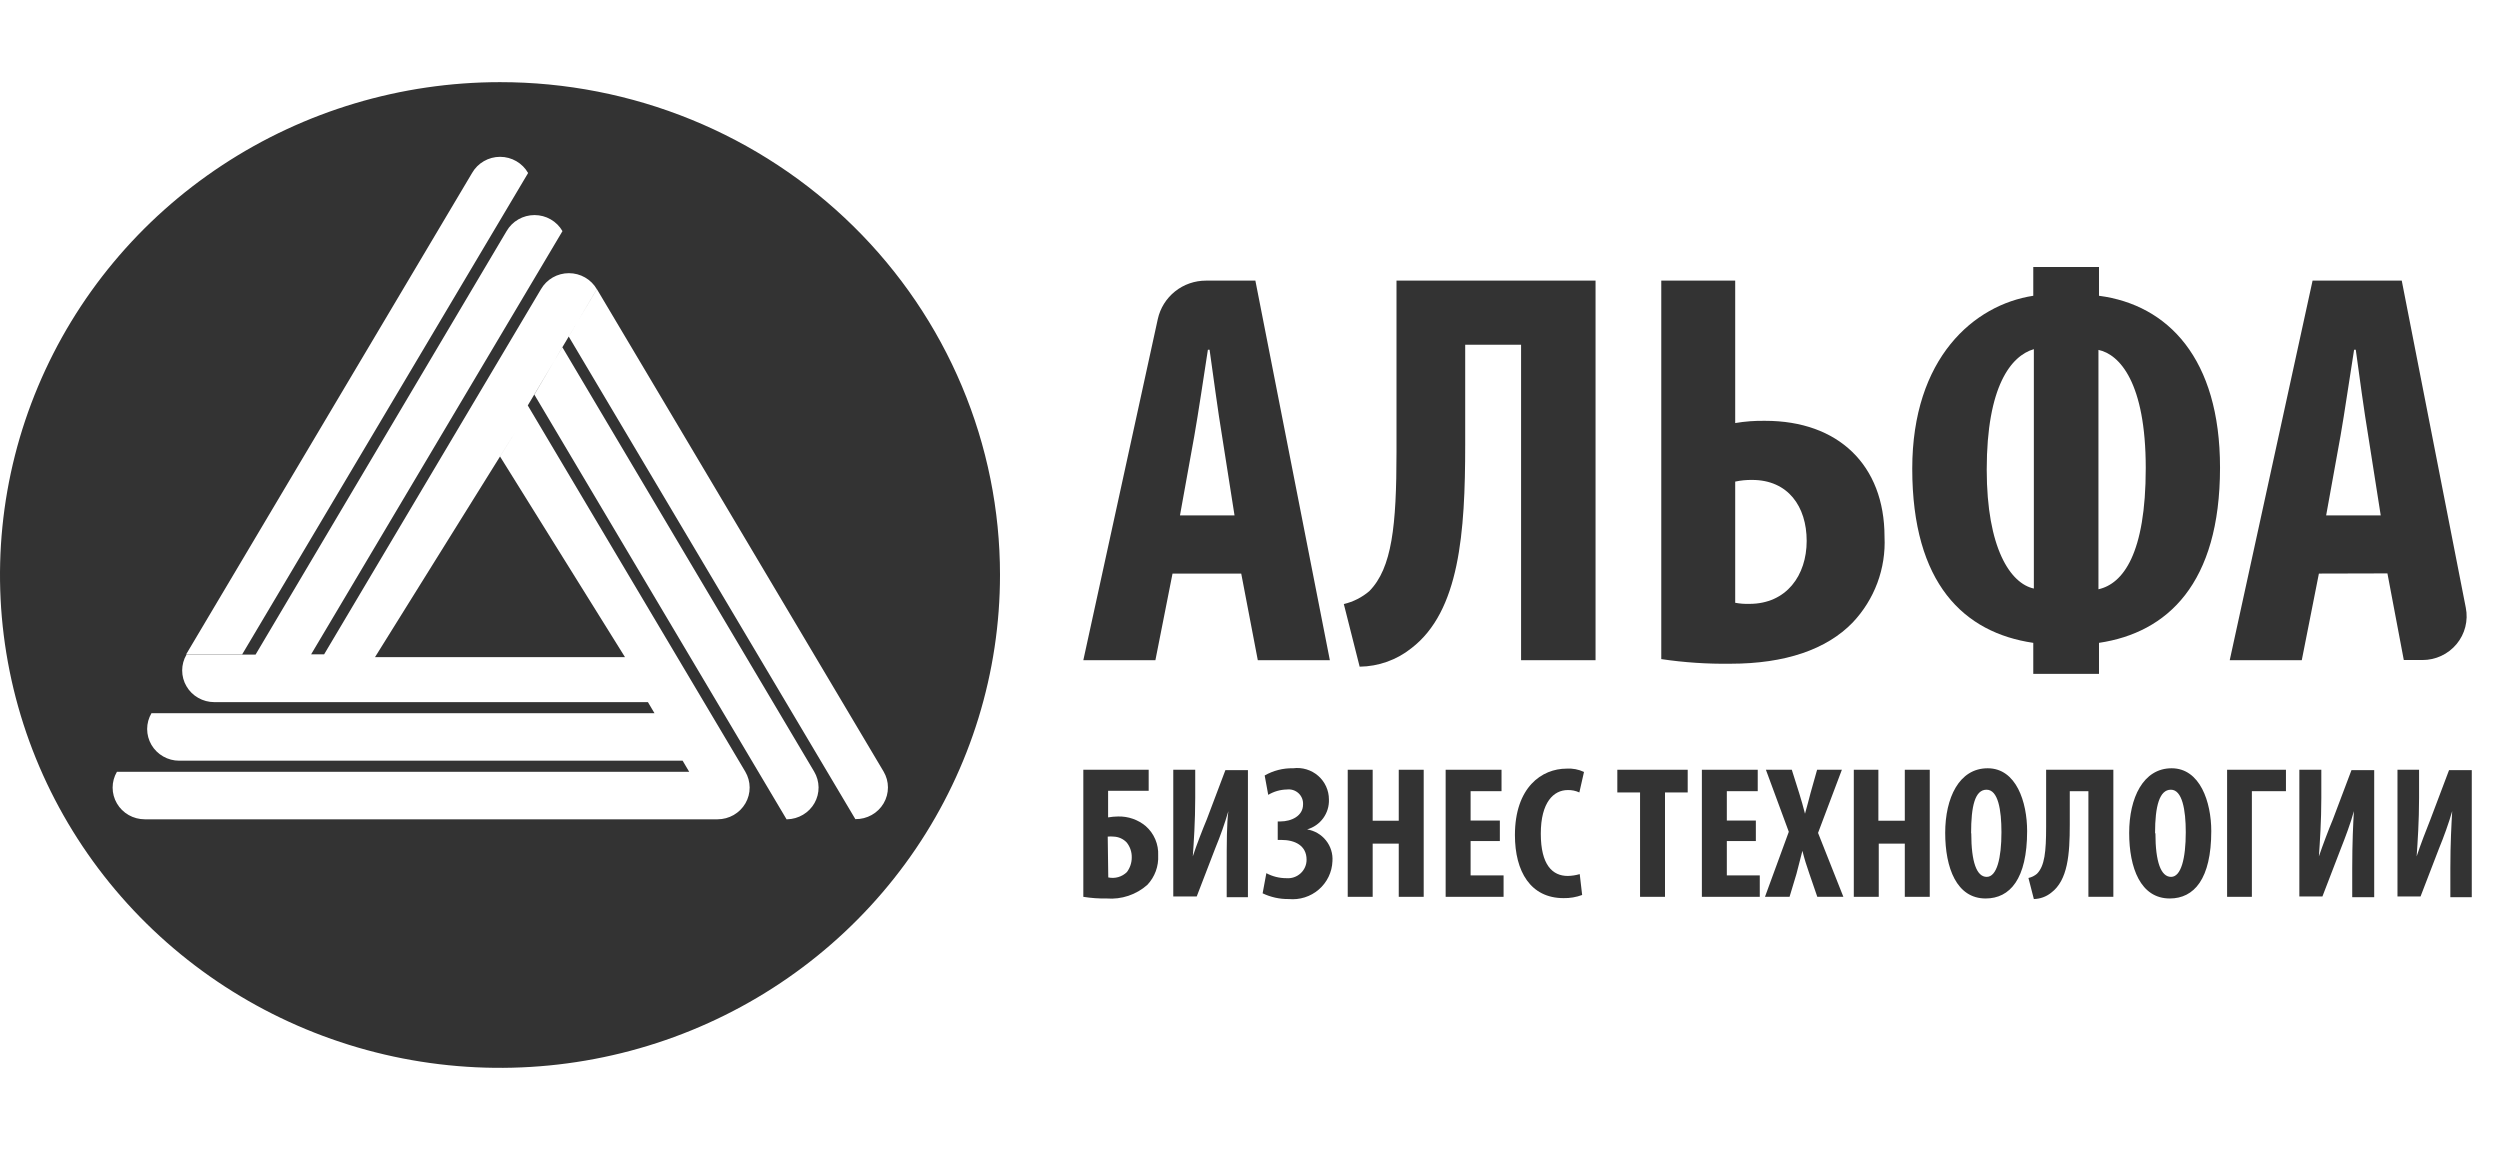
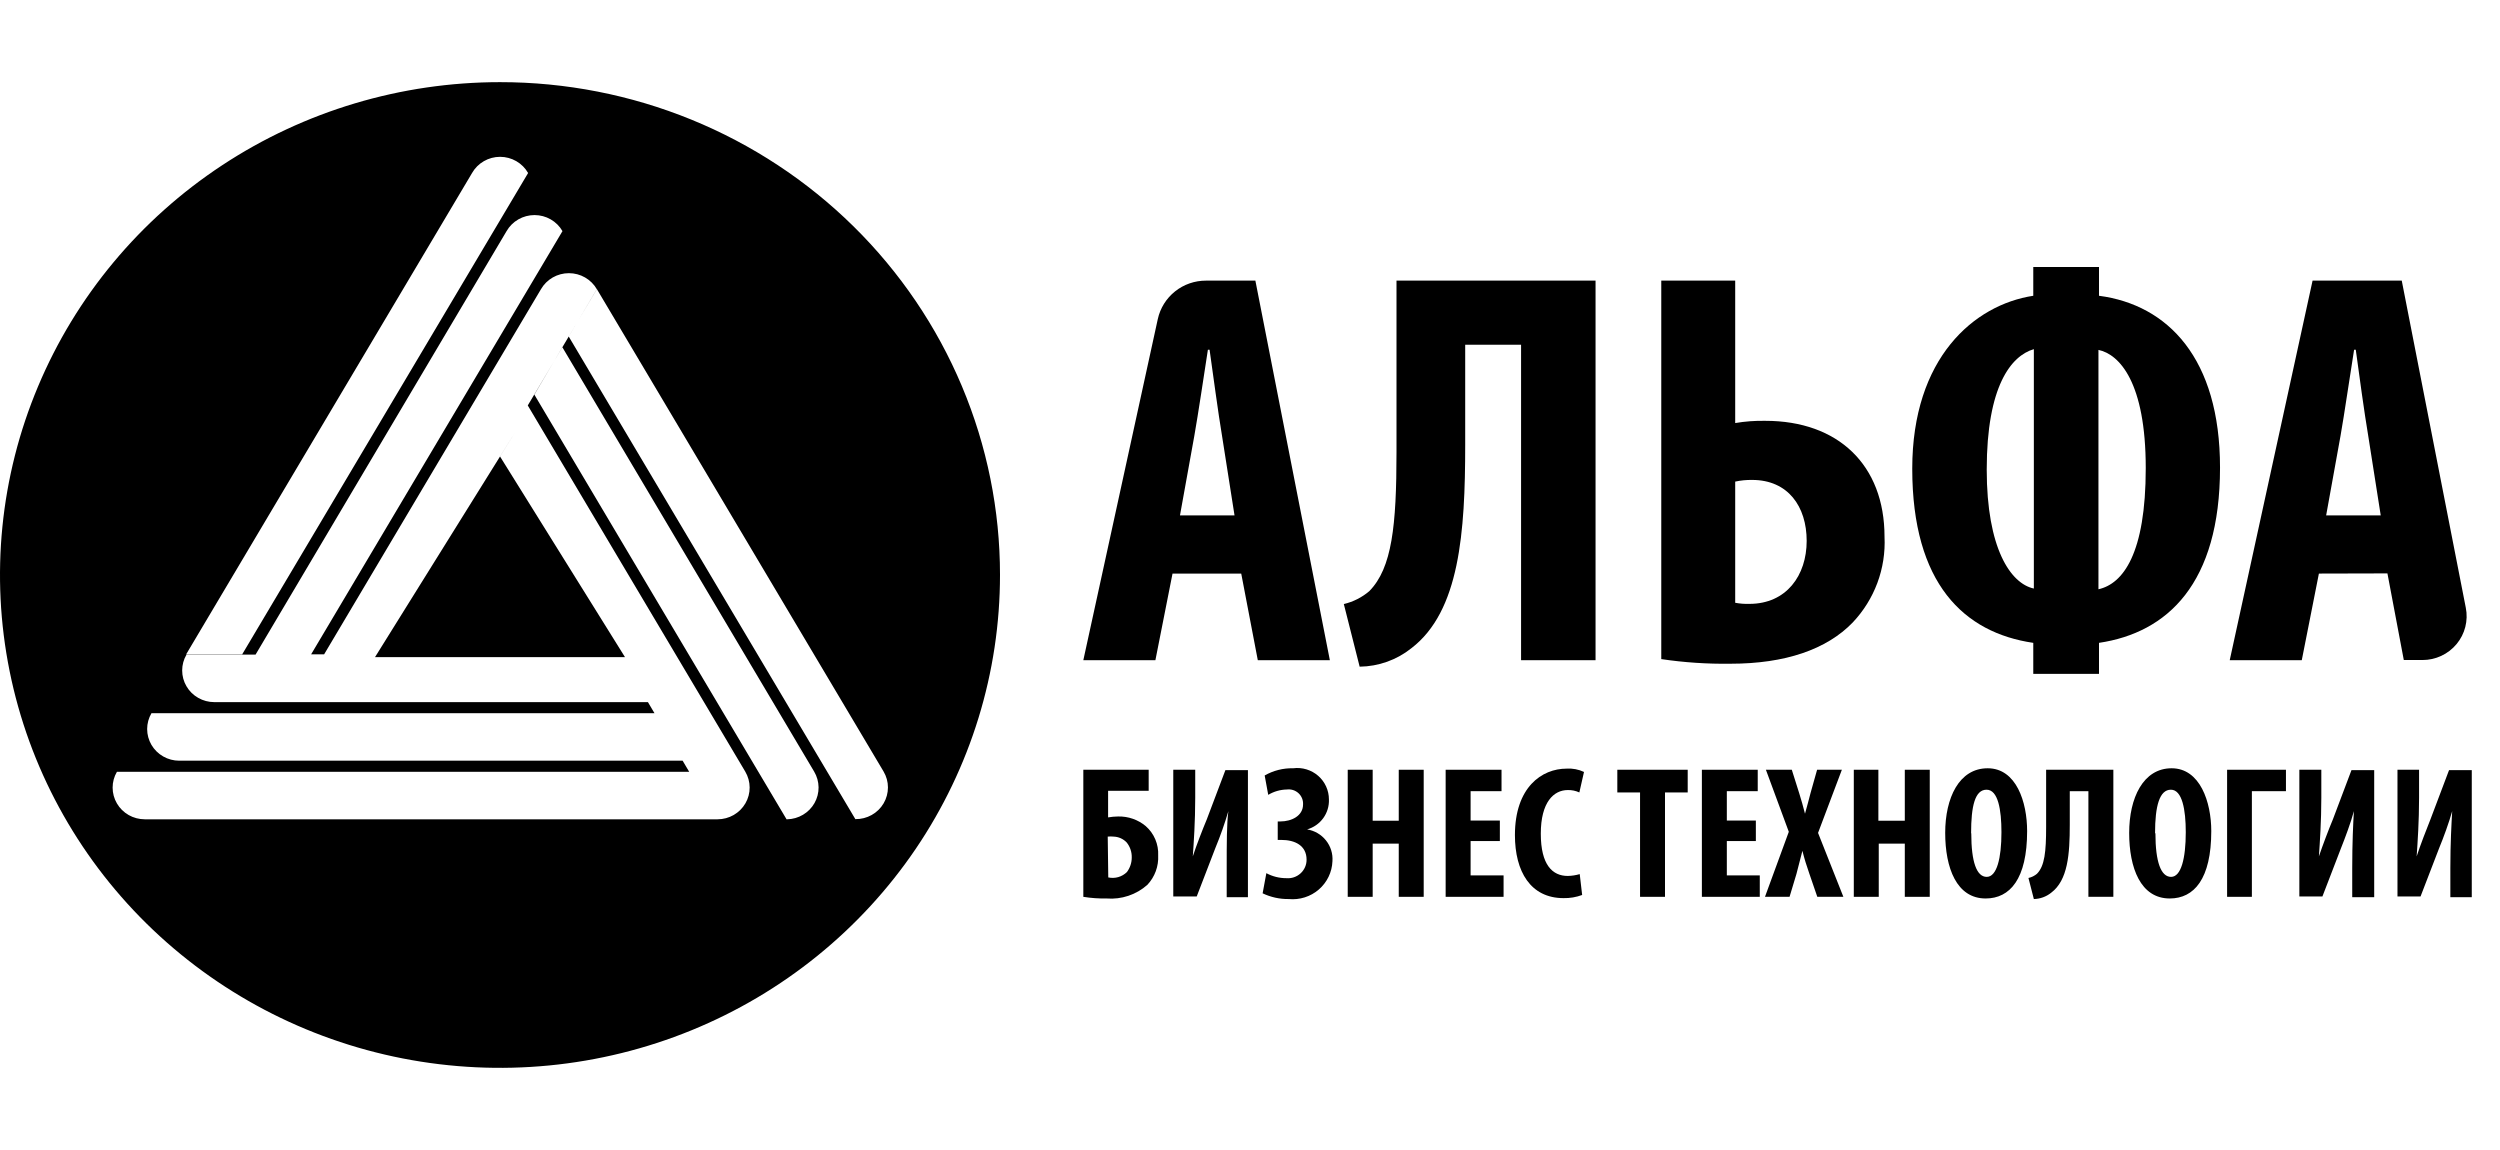
- <svg xmlns="http://www.w3.org/2000/svg" width="100" height="46" viewBox="0 0 100 46" fill="none">
-   <path d="M20.63 17.25L15 26.286H25L20 18.258L20.63 17.25Z" fill="#333333" />
-   <path d="M20 3.286C16.044 3.286 12.177 4.442 8.888 6.609C5.599 8.775 3.035 11.854 1.522 15.457C0.008 19.06 -0.387 23.024 0.385 26.848C1.157 30.673 3.062 34.185 5.86 36.942C8.658 39.699 12.222 41.576 16.102 42.336C19.982 43.096 24.004 42.705 27.658 41.212C31.312 39.719 34.436 37.191 36.633 33.948C38.829 30.705 40.001 26.893 40 22.994C40 20.405 39.483 17.842 38.477 15.45C37.472 13.059 35.999 10.886 34.142 9.056C32.285 7.226 30.08 5.774 27.653 4.784C25.227 3.794 22.626 3.285 20 3.286ZM18.882 6.921C18.994 6.724 19.156 6.561 19.354 6.447C19.55 6.333 19.775 6.273 20.003 6.273C20.232 6.273 20.456 6.333 20.653 6.447C20.85 6.561 21.013 6.724 21.124 6.921L9.688 26.173H7.446L18.882 6.921ZM28.705 32.772L28.307 32.107L28.705 32.772H5.789C5.563 32.771 5.342 32.713 5.147 32.602C4.951 32.49 4.789 32.33 4.677 32.138C4.564 31.945 4.505 31.727 4.505 31.505C4.505 31.282 4.564 31.064 4.677 30.872H27.568L27.305 30.428H7.17C6.944 30.428 6.723 30.37 6.528 30.258C6.333 30.147 6.171 29.987 6.058 29.795C5.946 29.602 5.886 29.384 5.886 29.162C5.886 28.939 5.946 28.721 6.058 28.529H26.18L25.917 28.085H8.571C8.345 28.085 8.124 28.026 7.929 27.915C7.733 27.804 7.571 27.644 7.459 27.451C7.346 27.259 7.287 27.041 7.287 26.818C7.287 26.596 7.346 26.378 7.459 26.185H10.222L20.263 9.245C20.375 9.05 20.538 8.888 20.734 8.775C20.931 8.662 21.154 8.603 21.381 8.603C21.609 8.603 21.832 8.662 22.028 8.775C22.225 8.888 22.387 9.05 22.499 9.245L12.445 26.173H12.965L21.638 11.569C21.75 11.374 21.913 11.212 22.109 11.099C22.306 10.986 22.529 10.927 22.756 10.927C22.983 10.927 23.207 10.986 23.403 11.099C23.599 11.212 23.762 11.374 23.874 11.569L21.111 16.218L29.811 30.865C29.924 31.058 29.985 31.276 29.986 31.499C29.988 31.721 29.929 31.94 29.817 32.133C29.705 32.327 29.543 32.487 29.348 32.6C29.153 32.712 28.931 32.771 28.705 32.772ZM31.462 32.772L21.375 15.787L22.493 13.887L32.567 30.865C32.68 31.056 32.74 31.272 32.743 31.492C32.745 31.713 32.689 31.93 32.58 32.123C32.471 32.315 32.313 32.476 32.121 32.59C31.929 32.704 31.711 32.767 31.487 32.772H31.462ZM34.218 32.772L22.75 13.463L23.874 11.563L35.342 30.859C35.457 31.053 35.518 31.273 35.518 31.497C35.518 31.721 35.458 31.942 35.344 32.135C35.23 32.329 35.065 32.49 34.867 32.6C34.669 32.711 34.445 32.768 34.218 32.765V32.772Z" fill="#333333" />
-   <path d="M46.901 22.943L46.216 26.408H43.333L46.312 12.762C46.408 12.325 46.652 11.935 47.003 11.655C47.354 11.375 47.791 11.224 48.241 11.225H50.215L53.194 26.408H50.312L49.649 22.943H46.901ZM49.381 20.616L48.882 17.439C48.725 16.508 48.524 14.979 48.383 13.989H48.316C48.159 15.001 47.928 16.56 47.772 17.439L47.199 20.616H49.381Z" fill="#333333" />
-   <path d="M63.822 11.225V26.408H60.843V13.789H58.608V17.801C58.608 21.296 58.385 24.451 56.456 25.928C55.869 26.398 55.14 26.658 54.386 26.667L53.753 24.162C54.13 24.073 54.479 23.896 54.773 23.645C55.681 22.722 55.86 21.03 55.86 18.082V11.225H63.822Z" fill="#333333" />
-   <path d="M69.408 11.225V16.922C69.806 16.855 70.21 16.825 70.614 16.833C73.519 16.833 75.381 18.591 75.381 21.473C75.411 22.1 75.314 22.727 75.095 23.316C74.876 23.904 74.54 24.444 74.107 24.901C73.064 25.98 71.404 26.549 69.221 26.549C68.294 26.562 67.368 26.5 66.451 26.364V11.225H69.408ZM69.408 24.111C69.594 24.146 69.784 24.161 69.974 24.155C71.463 24.155 72.267 23.01 72.267 21.636C72.267 20.261 71.523 19.197 70.085 19.197C69.858 19.194 69.63 19.216 69.408 19.264V24.111Z" fill="#333333" />
-   <path d="M83.96 10.679V11.831C86.716 12.193 88.801 14.336 88.801 18.702C88.801 23.35 86.694 25.308 83.96 25.714V26.955H81.331V25.714C78.561 25.308 76.49 23.35 76.49 18.747C76.49 14.314 78.963 12.193 81.331 11.831V10.679H83.96ZM81.354 13.966C80.445 14.232 79.469 15.444 79.469 18.784C79.469 21.938 80.423 23.342 81.354 23.542V13.966ZM83.938 23.571C84.921 23.35 85.83 22.153 85.83 18.724C85.83 15.296 84.779 14.173 83.938 13.996V23.571Z" fill="#333333" />
-   <path d="M92.756 22.943L92.071 26.408H89.189L92.503 11.225H96.07L98.632 24.31C98.683 24.564 98.676 24.826 98.612 25.078C98.549 25.329 98.429 25.563 98.263 25.763C98.097 25.963 97.889 26.124 97.652 26.234C97.416 26.345 97.158 26.402 96.897 26.401H96.152L95.497 22.936L92.756 22.943ZM95.229 20.616L94.73 17.439C94.573 16.508 94.365 14.979 94.231 13.989H94.164C94 15.001 93.776 16.56 93.62 17.439L93.046 20.616H95.229Z" fill="#333333" />
-   <path d="M45.947 30.79V31.632H44.324V32.696C44.457 32.673 44.591 32.66 44.726 32.659C45.128 32.65 45.52 32.786 45.828 33.043C45.995 33.19 46.126 33.371 46.212 33.574C46.298 33.778 46.338 33.998 46.327 34.218C46.338 34.432 46.305 34.647 46.231 34.849C46.157 35.05 46.043 35.235 45.895 35.393C45.675 35.589 45.417 35.738 45.136 35.832C44.856 35.926 44.559 35.963 44.264 35.939C43.953 35.945 43.641 35.923 43.333 35.873V30.79H45.947ZM44.331 35.097C44.464 35.126 44.601 35.121 44.731 35.084C44.861 35.047 44.98 34.977 45.076 34.883C45.204 34.712 45.272 34.505 45.27 34.292C45.274 34.078 45.203 33.869 45.069 33.701C45.001 33.628 44.919 33.57 44.828 33.529C44.738 33.489 44.639 33.467 44.54 33.464C44.463 33.456 44.386 33.456 44.309 33.464L44.331 35.097Z" fill="#333333" />
-   <path d="M47.809 30.79V31.913C47.809 32.851 47.75 33.723 47.712 34.255C47.854 33.819 48.115 33.147 48.271 32.777L49.016 30.805H49.917V35.888H49.068V34.728C49.068 33.708 49.068 32.955 49.135 32.445C48.988 32.946 48.814 33.439 48.614 33.922L47.869 35.858H46.931V30.79H47.809Z" fill="#333333" />
-   <path d="M50.587 31.019C50.934 30.821 51.328 30.721 51.727 30.731C51.906 30.707 52.087 30.723 52.26 30.775C52.432 30.827 52.592 30.915 52.727 31.033C52.863 31.151 52.971 31.297 53.045 31.46C53.119 31.623 53.157 31.8 53.157 31.979C53.167 32.247 53.087 32.51 52.929 32.727C52.771 32.944 52.545 33.102 52.285 33.176C52.583 33.225 52.852 33.382 53.039 33.617C53.227 33.852 53.319 34.148 53.298 34.447C53.29 34.663 53.238 34.874 53.144 35.069C53.05 35.264 52.917 35.438 52.753 35.58C52.589 35.722 52.398 35.829 52.191 35.894C51.983 35.96 51.765 35.983 51.548 35.962C51.187 35.967 50.83 35.888 50.505 35.733L50.654 34.927C50.899 35.059 51.173 35.127 51.451 35.127C51.555 35.136 51.659 35.124 51.757 35.091C51.855 35.058 51.945 35.005 52.022 34.935C52.098 34.866 52.159 34.781 52.201 34.687C52.242 34.593 52.264 34.491 52.263 34.388C52.263 33.819 51.794 33.597 51.258 33.597H51.109V32.858H51.213C51.66 32.858 52.122 32.637 52.122 32.179C52.127 32.095 52.113 32.011 52.082 31.933C52.05 31.855 52.002 31.785 51.94 31.728C51.878 31.671 51.804 31.628 51.723 31.602C51.643 31.577 51.557 31.569 51.474 31.58C51.211 31.585 50.954 31.659 50.729 31.794L50.587 31.019Z" fill="#333333" />
-   <path d="M54.907 30.79V32.829H55.95V30.79H56.948V35.873H55.95V33.745H54.907V35.873H53.909V30.79H54.907Z" fill="#333333" />
-   <path d="M59.994 33.642H58.824V35.016H60.143V35.873H57.826V30.79H60.061V31.647H58.824V32.822H59.994V33.642Z" fill="#333333" />
-   <path d="M63.286 35.799C63.048 35.888 62.795 35.93 62.541 35.925C61.223 35.925 60.597 34.861 60.597 33.405C60.597 31.492 61.669 30.745 62.667 30.745C62.906 30.73 63.145 30.776 63.36 30.878L63.174 31.698C63.03 31.631 62.871 31.598 62.712 31.602C62.146 31.602 61.632 32.09 61.632 33.346C61.632 34.602 62.101 35.038 62.712 35.038C62.874 35.034 63.034 35.01 63.189 34.964L63.286 35.799Z" fill="#333333" />
-   <path d="M65.602 31.698H64.693V30.79H67.508V31.698H66.6V35.873H65.602V31.698Z" fill="#333333" />
-   <path d="M70.234 33.642H69.073V35.016H70.391V35.873H68.075V30.79H70.309V31.647H69.073V32.822H70.234V33.642Z" fill="#333333" />
-   <path d="M72.692 35.873L72.372 34.942C72.267 34.646 72.178 34.358 72.096 34.033C72.014 34.358 71.932 34.669 71.858 34.957L71.582 35.873H70.599L71.552 33.272L70.636 30.79H71.672L71.97 31.735C72.052 31.994 72.126 32.26 72.2 32.548C72.282 32.238 72.357 31.994 72.424 31.713L72.684 30.79H73.675L72.722 33.316L73.735 35.873H72.692Z" fill="#333333" />
-   <path d="M75.135 30.79V32.829H76.192V30.79H77.19V35.873H76.192V33.745H75.15V35.873H74.152V30.79H75.135Z" fill="#333333" />
-   <path d="M81.085 33.243C81.085 35.156 80.4 35.939 79.425 35.939C78.263 35.939 77.808 34.713 77.808 33.316C77.808 31.92 78.36 30.731 79.507 30.731C80.653 30.731 81.085 32.083 81.085 33.243ZM78.851 33.331C78.851 34.484 79.067 35.075 79.469 35.075C79.871 35.075 80.058 34.336 80.058 33.287C80.058 32.393 79.924 31.588 79.462 31.588C79 31.588 78.844 32.238 78.844 33.331H78.851Z" fill="#333333" />
-   <path d="M84.534 30.79V35.873H83.536V31.647H82.791V32.991C82.791 34.166 82.716 35.208 82.046 35.71C81.85 35.868 81.606 35.956 81.354 35.962L81.138 35.119C81.264 35.092 81.382 35.033 81.48 34.949C81.786 34.639 81.845 34.07 81.845 33.08V30.79H84.534Z" fill="#333333" />
-   <path d="M88.451 33.243C88.451 35.156 87.766 35.939 86.79 35.939C85.621 35.939 85.167 34.713 85.167 33.316C85.167 31.92 85.725 30.731 86.865 30.731C88.004 30.731 88.451 32.083 88.451 33.243ZM86.217 33.331C86.217 34.484 86.44 35.075 86.843 35.075C87.245 35.075 87.431 34.336 87.431 33.287C87.431 32.393 87.289 31.588 86.835 31.588C86.381 31.588 86.202 32.238 86.202 33.331H86.217Z" fill="#333333" />
-   <path d="M91.438 30.79V31.647H90.075V35.873H89.084V30.79H91.438Z" fill="#333333" />
-   <path d="M92.853 30.79V31.913C92.853 32.851 92.793 33.723 92.756 34.255C92.905 33.819 93.158 33.147 93.315 32.777L94.059 30.805H94.968V35.888H94.089V34.728C94.089 33.708 94.126 32.955 94.156 32.445C94.037 32.895 93.806 33.509 93.642 33.922L92.897 35.858H91.974V30.79H92.853Z" fill="#333333" />
-   <path d="M96.763 30.79V31.913C96.763 32.851 96.703 33.723 96.666 34.255C96.808 33.819 97.068 33.147 97.217 32.777L97.962 30.805H98.871V35.888H98.014V34.728C98.014 33.708 98.059 32.955 98.088 32.445C97.962 32.895 97.739 33.509 97.567 33.922L96.822 35.858H95.899V30.79H96.763Z" fill="#333333" />
+ <svg xmlns="http://www.w3.org/2000/svg" width="100" height="46" viewBox="0 0 100 46">
+   <path d="M20.63 17.25L15 26.286H25L20 18.258L20.63 17.25Z" />
+   <path d="M20 3.286C16.044 3.286 12.177 4.442 8.888 6.609C5.599 8.775 3.035 11.854 1.522 15.457C0.008 19.06 -0.387 23.024 0.385 26.848C1.157 30.673 3.062 34.185 5.86 36.942C8.658 39.699 12.222 41.576 16.102 42.336C19.982 43.096 24.004 42.705 27.658 41.212C31.312 39.719 34.436 37.191 36.633 33.948C38.829 30.705 40.001 26.893 40 22.994C40 20.405 39.483 17.842 38.477 15.45C37.472 13.059 35.999 10.886 34.142 9.056C32.285 7.226 30.08 5.774 27.653 4.784C25.227 3.794 22.626 3.285 20 3.286ZM18.882 6.921C18.994 6.724 19.156 6.561 19.354 6.447C19.55 6.333 19.775 6.273 20.003 6.273C20.232 6.273 20.456 6.333 20.653 6.447C20.85 6.561 21.013 6.724 21.124 6.921L9.688 26.173H7.446L18.882 6.921ZM28.705 32.772L28.307 32.107L28.705 32.772H5.789C5.563 32.771 5.342 32.713 5.147 32.602C4.951 32.49 4.789 32.33 4.677 32.138C4.564 31.945 4.505 31.727 4.505 31.505C4.505 31.282 4.564 31.064 4.677 30.872H27.568L27.305 30.428H7.17C6.944 30.428 6.723 30.37 6.528 30.258C6.333 30.147 6.171 29.987 6.058 29.795C5.946 29.602 5.886 29.384 5.886 29.162C5.886 28.939 5.946 28.721 6.058 28.529H26.18L25.917 28.085H8.571C8.345 28.085 8.124 28.026 7.929 27.915C7.733 27.804 7.571 27.644 7.459 27.451C7.346 27.259 7.287 27.041 7.287 26.818C7.287 26.596 7.346 26.378 7.459 26.185H10.222L20.263 9.245C20.375 9.05 20.538 8.888 20.734 8.775C20.931 8.662 21.154 8.603 21.381 8.603C21.609 8.603 21.832 8.662 22.028 8.775C22.225 8.888 22.387 9.05 22.499 9.245L12.445 26.173H12.965L21.638 11.569C21.75 11.374 21.913 11.212 22.109 11.099C22.306 10.986 22.529 10.927 22.756 10.927C22.983 10.927 23.207 10.986 23.403 11.099C23.599 11.212 23.762 11.374 23.874 11.569L21.111 16.218L29.811 30.865C29.924 31.058 29.985 31.276 29.986 31.499C29.988 31.721 29.929 31.94 29.817 32.133C29.705 32.327 29.543 32.487 29.348 32.6C29.153 32.712 28.931 32.771 28.705 32.772ZM31.462 32.772L21.375 15.787L22.493 13.887L32.567 30.865C32.68 31.056 32.74 31.272 32.743 31.492C32.745 31.713 32.689 31.93 32.58 32.123C32.471 32.315 32.313 32.476 32.121 32.59C31.929 32.704 31.711 32.767 31.487 32.772H31.462ZM34.218 32.772L22.75 13.463L23.874 11.563L35.342 30.859C35.457 31.053 35.518 31.273 35.518 31.497C35.518 31.721 35.458 31.942 35.344 32.135C35.23 32.329 35.065 32.49 34.867 32.6C34.669 32.711 34.445 32.768 34.218 32.765V32.772Z" />
+   <path d="M46.901 22.943L46.216 26.408H43.333L46.312 12.762C46.408 12.325 46.652 11.935 47.003 11.655C47.354 11.375 47.791 11.224 48.241 11.225H50.215L53.194 26.408H50.312L49.649 22.943H46.901ZM49.381 20.616L48.882 17.439C48.725 16.508 48.524 14.979 48.383 13.989H48.316C48.159 15.001 47.928 16.56 47.772 17.439L47.199 20.616H49.381Z" />
+   <path d="M63.822 11.225V26.408H60.843V13.789H58.608V17.801C58.608 21.296 58.385 24.451 56.456 25.928C55.869 26.398 55.14 26.658 54.386 26.667L53.753 24.162C54.13 24.073 54.479 23.896 54.773 23.645C55.681 22.722 55.86 21.03 55.86 18.082V11.225H63.822Z" />
+   <path d="M69.408 11.225V16.922C69.806 16.855 70.21 16.825 70.614 16.833C73.519 16.833 75.381 18.591 75.381 21.473C75.411 22.1 75.314 22.727 75.095 23.316C74.876 23.904 74.54 24.444 74.107 24.901C73.064 25.98 71.404 26.549 69.221 26.549C68.294 26.562 67.368 26.5 66.451 26.364V11.225H69.408ZM69.408 24.111C69.594 24.146 69.784 24.161 69.974 24.155C71.463 24.155 72.267 23.01 72.267 21.636C72.267 20.261 71.523 19.197 70.085 19.197C69.858 19.194 69.63 19.216 69.408 19.264V24.111Z" />
+   <path d="M83.96 10.679V11.831C86.716 12.193 88.801 14.336 88.801 18.702C88.801 23.35 86.694 25.308 83.96 25.714V26.955H81.331V25.714C78.561 25.308 76.49 23.35 76.49 18.747C76.49 14.314 78.963 12.193 81.331 11.831V10.679H83.96ZM81.354 13.966C80.445 14.232 79.469 15.444 79.469 18.784C79.469 21.938 80.423 23.342 81.354 23.542V13.966ZM83.938 23.571C84.921 23.35 85.83 22.153 85.83 18.724C85.83 15.296 84.779 14.173 83.938 13.996V23.571Z" />
+   <path d="M92.756 22.943L92.071 26.408H89.189L92.503 11.225H96.07L98.632 24.31C98.683 24.564 98.676 24.826 98.612 25.078C98.549 25.329 98.429 25.563 98.263 25.763C98.097 25.963 97.889 26.124 97.652 26.234C97.416 26.345 97.158 26.402 96.897 26.401H96.152L95.497 22.936L92.756 22.943ZM95.229 20.616L94.73 17.439C94.573 16.508 94.365 14.979 94.231 13.989H94.164C94 15.001 93.776 16.56 93.62 17.439L93.046 20.616H95.229Z" />
+   <path d="M45.947 30.79V31.632H44.324V32.696C44.457 32.673 44.591 32.66 44.726 32.659C45.128 32.65 45.52 32.786 45.828 33.043C45.995 33.19 46.126 33.371 46.212 33.574C46.298 33.778 46.338 33.998 46.327 34.218C46.338 34.432 46.305 34.647 46.231 34.849C46.157 35.05 46.043 35.235 45.895 35.393C45.675 35.589 45.417 35.738 45.136 35.832C44.856 35.926 44.559 35.963 44.264 35.939C43.953 35.945 43.641 35.923 43.333 35.873V30.79H45.947ZM44.331 35.097C44.464 35.126 44.601 35.121 44.731 35.084C44.861 35.047 44.98 34.977 45.076 34.883C45.204 34.712 45.272 34.505 45.27 34.292C45.274 34.078 45.203 33.869 45.069 33.701C45.001 33.628 44.919 33.57 44.828 33.529C44.738 33.489 44.639 33.467 44.54 33.464C44.463 33.456 44.386 33.456 44.309 33.464L44.331 35.097Z" />
+   <path d="M47.809 30.79V31.913C47.809 32.851 47.75 33.723 47.712 34.255C47.854 33.819 48.115 33.147 48.271 32.777L49.016 30.805H49.917V35.888H49.068V34.728C49.068 33.708 49.068 32.955 49.135 32.445C48.988 32.946 48.814 33.439 48.614 33.922L47.869 35.858H46.931V30.79H47.809Z" />
+   <path d="M50.587 31.019C50.934 30.821 51.328 30.721 51.727 30.731C51.906 30.707 52.087 30.723 52.26 30.775C52.432 30.827 52.592 30.915 52.727 31.033C52.863 31.151 52.971 31.297 53.045 31.46C53.119 31.623 53.157 31.8 53.157 31.979C53.167 32.247 53.087 32.51 52.929 32.727C52.771 32.944 52.545 33.102 52.285 33.176C52.583 33.225 52.852 33.382 53.039 33.617C53.227 33.852 53.319 34.148 53.298 34.447C53.29 34.663 53.238 34.874 53.144 35.069C53.05 35.264 52.917 35.438 52.753 35.58C52.589 35.722 52.398 35.829 52.191 35.894C51.983 35.96 51.765 35.983 51.548 35.962C51.187 35.967 50.83 35.888 50.505 35.733L50.654 34.927C50.899 35.059 51.173 35.127 51.451 35.127C51.555 35.136 51.659 35.124 51.757 35.091C51.855 35.058 51.945 35.005 52.022 34.935C52.098 34.866 52.159 34.781 52.201 34.687C52.242 34.593 52.264 34.491 52.263 34.388C52.263 33.819 51.794 33.597 51.258 33.597H51.109V32.858H51.213C51.66 32.858 52.122 32.637 52.122 32.179C52.127 32.095 52.113 32.011 52.082 31.933C52.05 31.855 52.002 31.785 51.94 31.728C51.878 31.671 51.804 31.628 51.723 31.602C51.643 31.577 51.557 31.569 51.474 31.58C51.211 31.585 50.954 31.659 50.729 31.794L50.587 31.019Z" />
+   <path d="M54.907 30.79V32.829H55.95V30.79H56.948V35.873H55.95V33.745H54.907V35.873H53.909V30.79H54.907Z" />
+   <path d="M59.994 33.642H58.824V35.016H60.143V35.873H57.826V30.79H60.061V31.647H58.824V32.822H59.994V33.642Z" />
+   <path d="M63.286 35.799C63.048 35.888 62.795 35.93 62.541 35.925C61.223 35.925 60.597 34.861 60.597 33.405C60.597 31.492 61.669 30.745 62.667 30.745C62.906 30.73 63.145 30.776 63.36 30.878L63.174 31.698C63.03 31.631 62.871 31.598 62.712 31.602C62.146 31.602 61.632 32.09 61.632 33.346C61.632 34.602 62.101 35.038 62.712 35.038C62.874 35.034 63.034 35.01 63.189 34.964L63.286 35.799Z" />
+   <path d="M65.602 31.698H64.693V30.79H67.508V31.698H66.6V35.873H65.602V31.698Z" />
+   <path d="M70.234 33.642H69.073V35.016H70.391V35.873H68.075V30.79H70.309V31.647H69.073V32.822H70.234V33.642Z" />
+   <path d="M72.692 35.873L72.372 34.942C72.267 34.646 72.178 34.358 72.096 34.033C72.014 34.358 71.932 34.669 71.858 34.957L71.582 35.873H70.599L71.552 33.272L70.636 30.79H71.672L71.97 31.735C72.052 31.994 72.126 32.26 72.2 32.548C72.282 32.238 72.357 31.994 72.424 31.713L72.684 30.79H73.675L72.722 33.316L73.735 35.873H72.692Z" />
+   <path d="M75.135 30.79V32.829H76.192V30.79H77.19V35.873H76.192V33.745H75.15V35.873H74.152V30.79H75.135Z" />
+   <path d="M81.085 33.243C81.085 35.156 80.4 35.939 79.425 35.939C78.263 35.939 77.808 34.713 77.808 33.316C77.808 31.92 78.36 30.731 79.507 30.731C80.653 30.731 81.085 32.083 81.085 33.243ZM78.851 33.331C78.851 34.484 79.067 35.075 79.469 35.075C79.871 35.075 80.058 34.336 80.058 33.287C80.058 32.393 79.924 31.588 79.462 31.588C79 31.588 78.844 32.238 78.844 33.331H78.851Z" />
+   <path d="M84.534 30.79V35.873H83.536V31.647H82.791V32.991C82.791 34.166 82.716 35.208 82.046 35.71C81.85 35.868 81.606 35.956 81.354 35.962L81.138 35.119C81.264 35.092 81.382 35.033 81.48 34.949C81.786 34.639 81.845 34.07 81.845 33.08V30.79H84.534Z" />
+   <path d="M88.451 33.243C88.451 35.156 87.766 35.939 86.79 35.939C85.621 35.939 85.167 34.713 85.167 33.316C85.167 31.92 85.725 30.731 86.865 30.731C88.004 30.731 88.451 32.083 88.451 33.243ZM86.217 33.331C86.217 34.484 86.44 35.075 86.843 35.075C87.245 35.075 87.431 34.336 87.431 33.287C87.431 32.393 87.289 31.588 86.835 31.588C86.381 31.588 86.202 32.238 86.202 33.331H86.217Z" />
+   <path d="M91.438 30.79V31.647H90.075V35.873H89.084V30.79H91.438Z" />
+   <path d="M92.853 30.79V31.913C92.853 32.851 92.793 33.723 92.756 34.255C92.905 33.819 93.158 33.147 93.315 32.777L94.059 30.805H94.968V35.888H94.089V34.728C94.089 33.708 94.126 32.955 94.156 32.445C94.037 32.895 93.806 33.509 93.642 33.922L92.897 35.858H91.974V30.79H92.853Z" />
+   <path d="M96.763 30.79V31.913C96.763 32.851 96.703 33.723 96.666 34.255C96.808 33.819 97.068 33.147 97.217 32.777L97.962 30.805H98.871V35.888H98.014V34.728C98.014 33.708 98.059 32.955 98.088 32.445C97.962 32.895 97.739 33.509 97.567 33.922L96.822 35.858H95.899V30.79H96.763Z" />
</svg>
